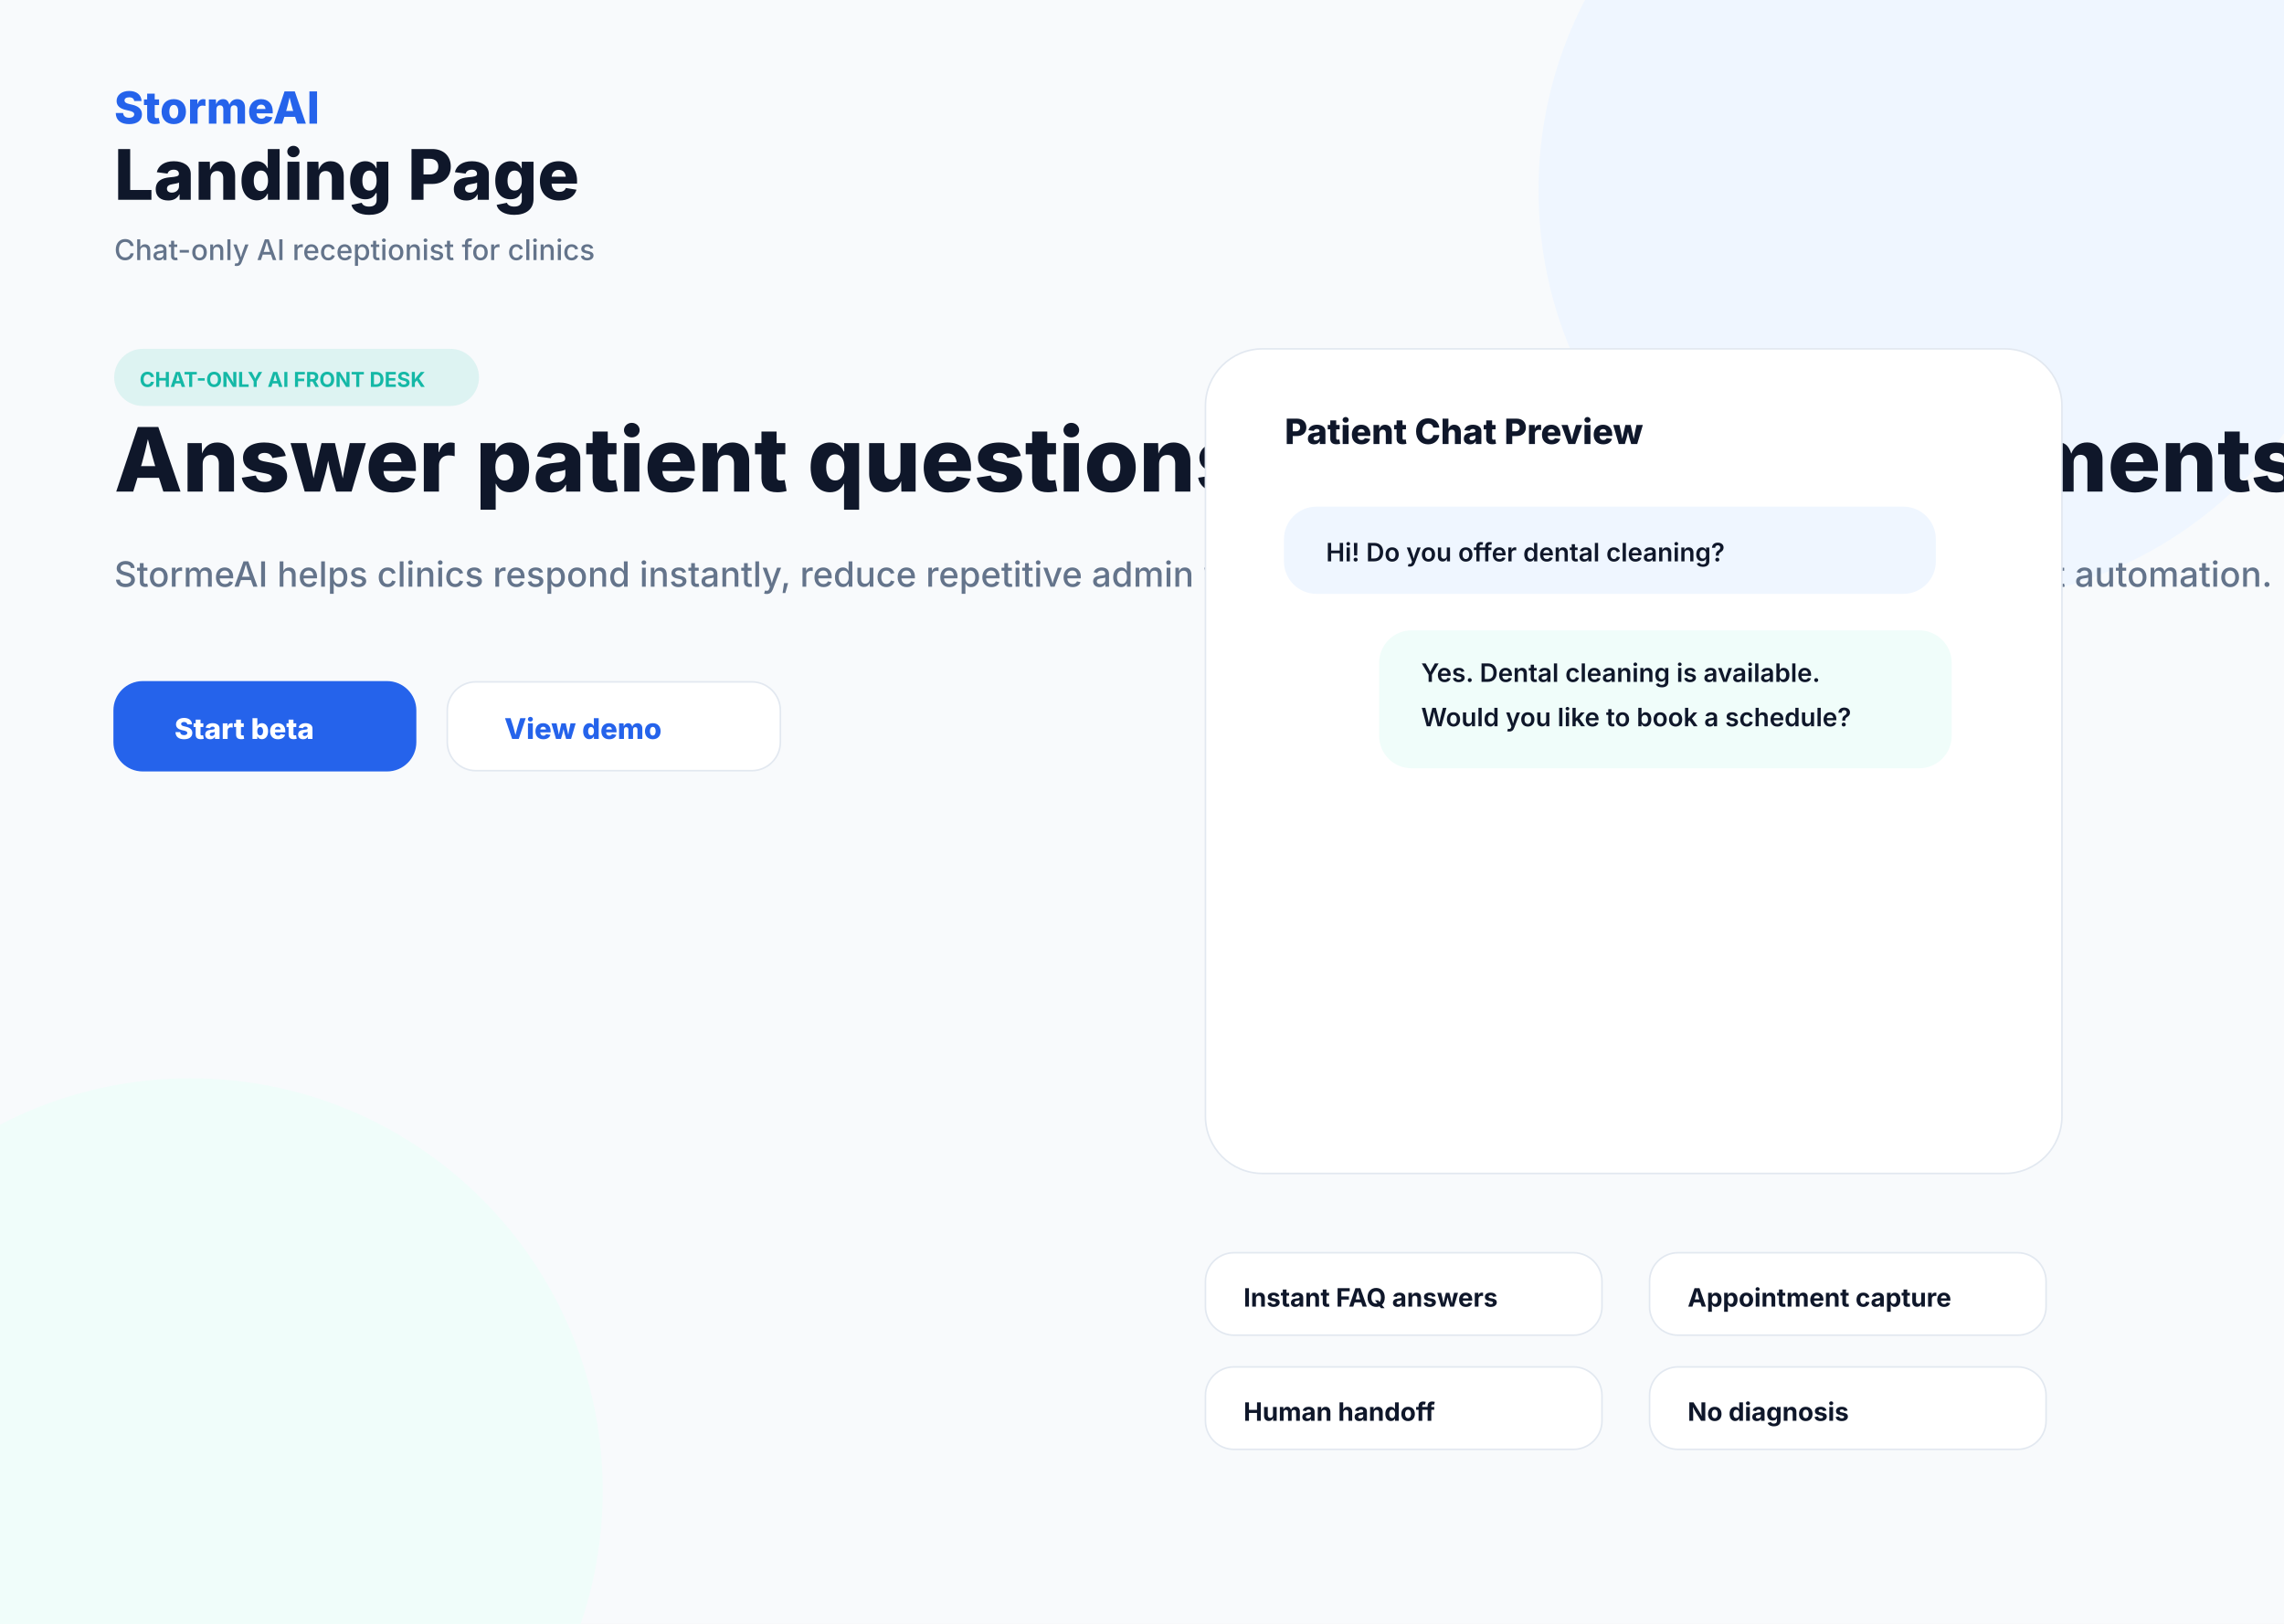
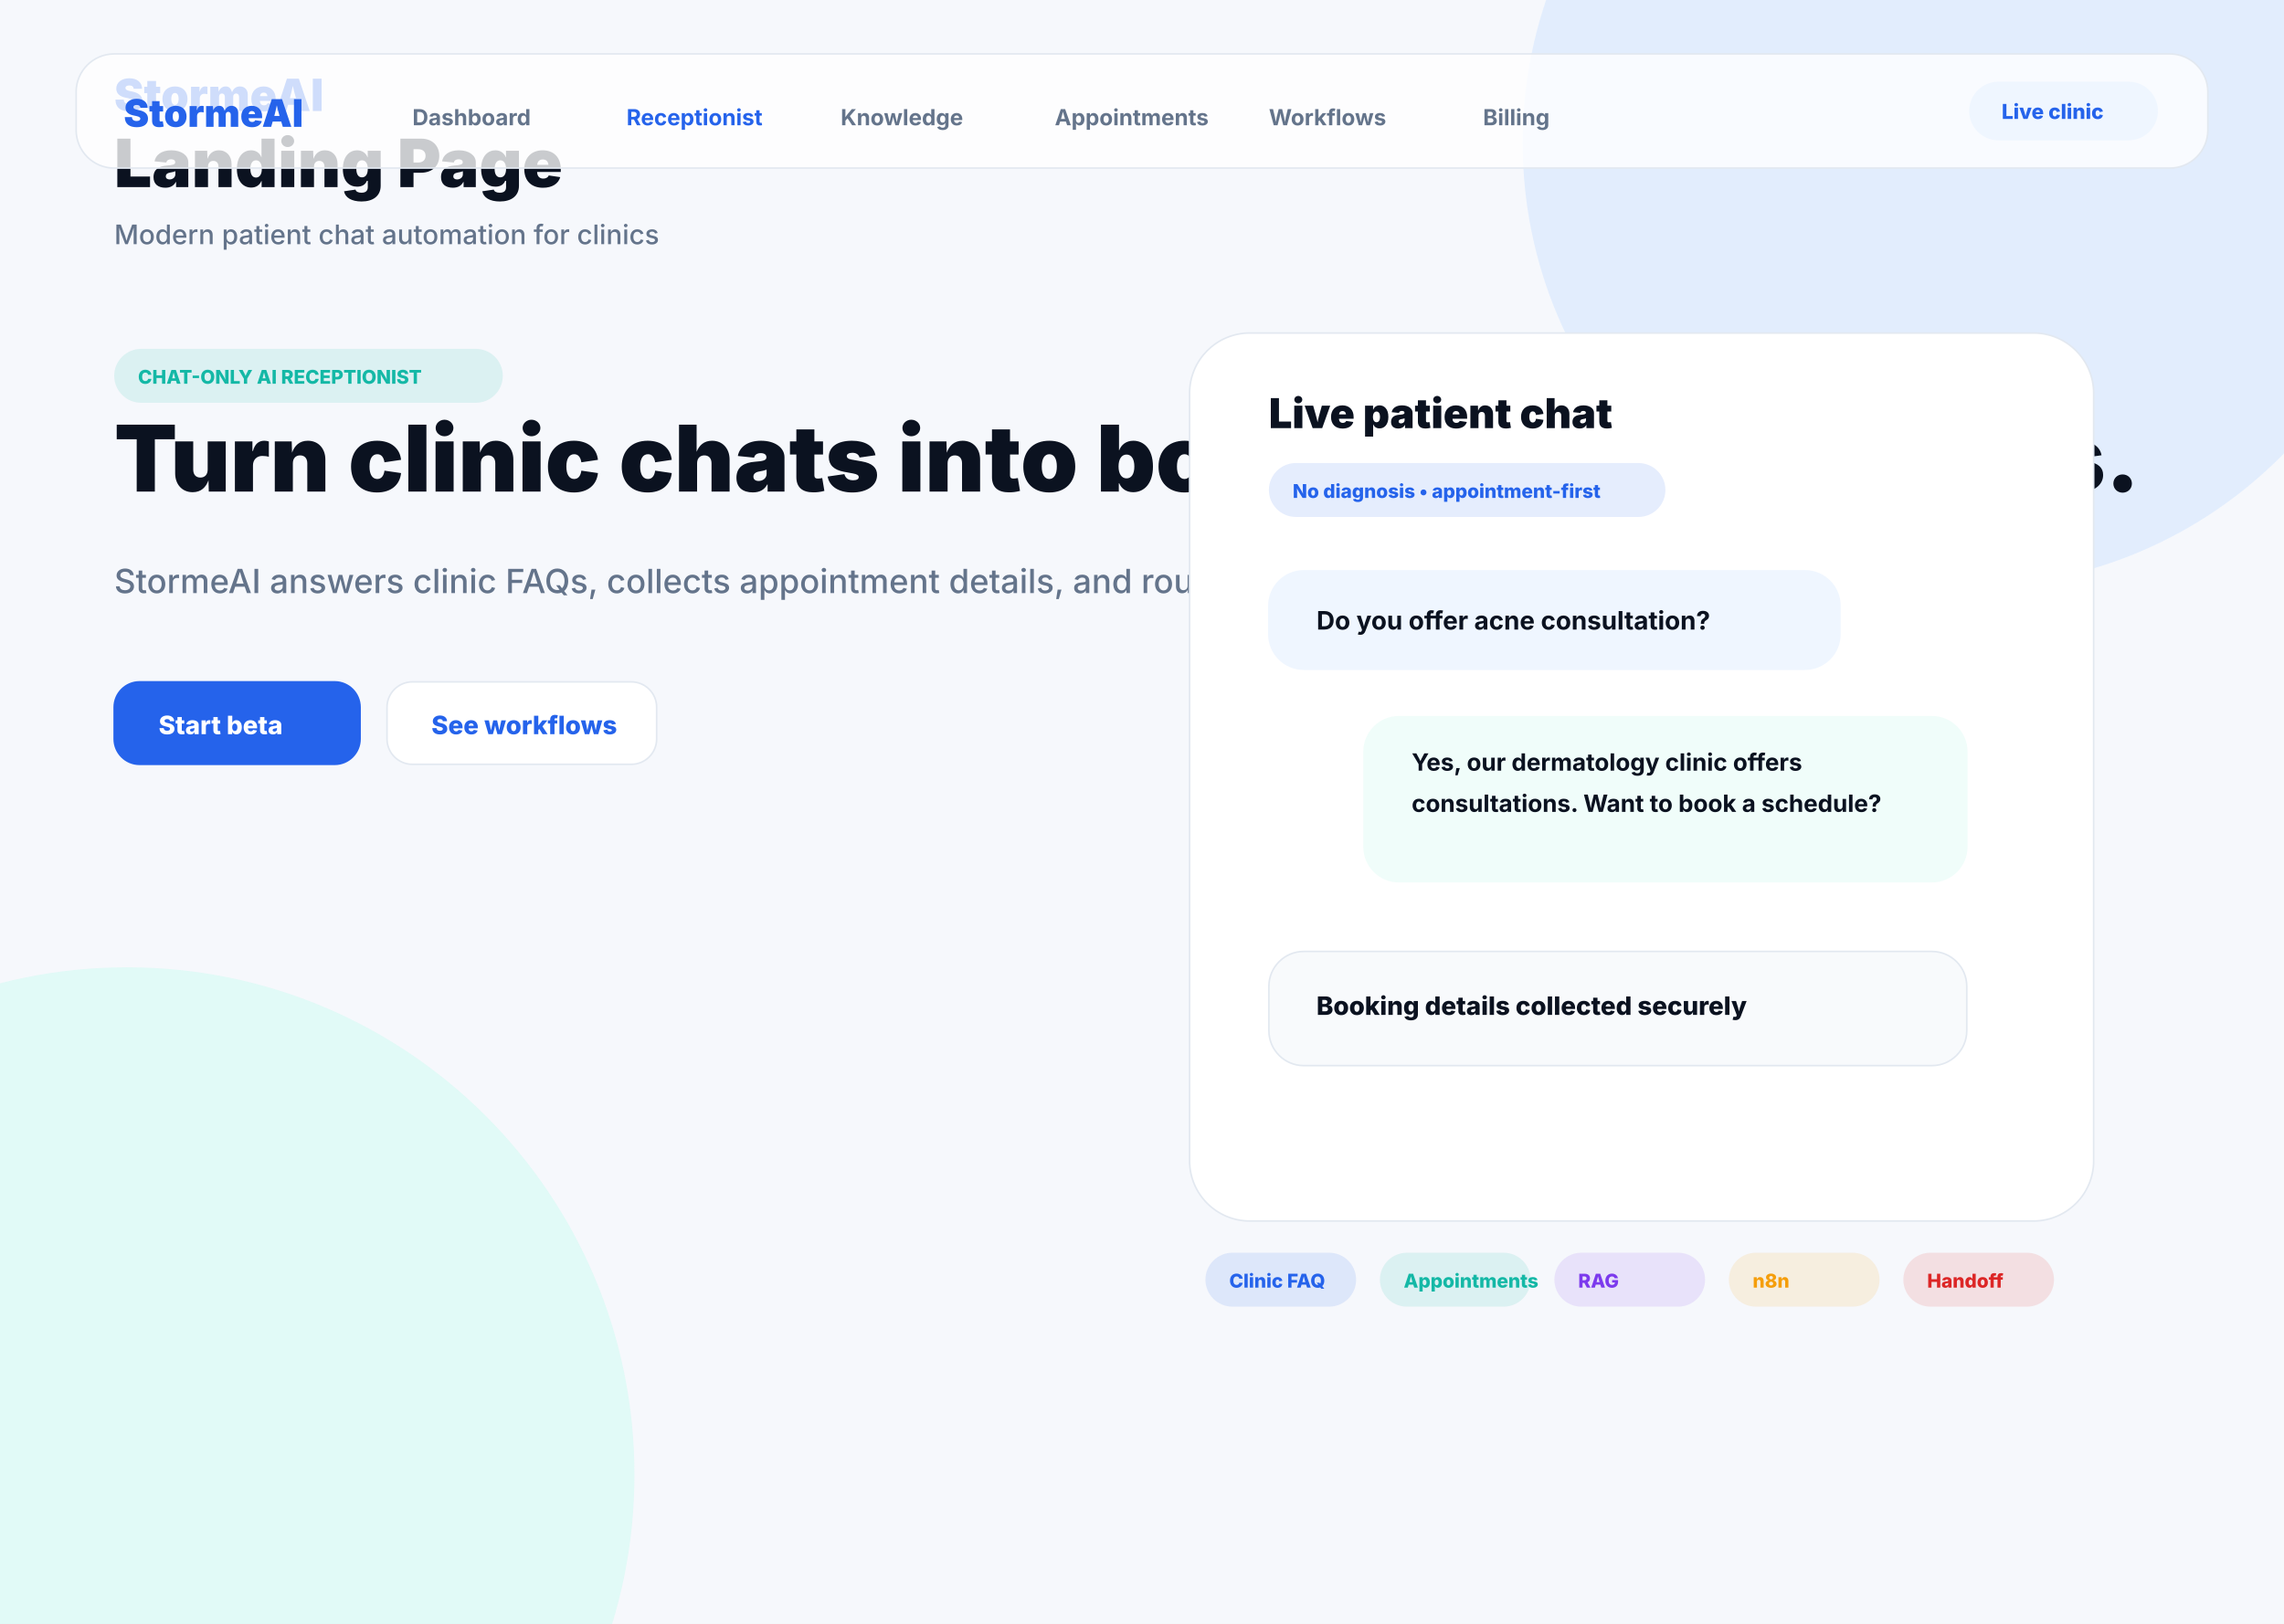
<svg xmlns="http://www.w3.org/2000/svg" width="1440" height="1024" viewBox="0 0 1440 1024" fill="none">
-   <rect width="1440" height="1024" fill="#F8FAFC" />
-   <circle cx="1230" cy="120" r="260" fill="#EFF6FF" />
-   <circle cx="120" cy="940" r="260" fill="#F0FDFA" />
-   <text x="72" y="78" font-family="Inter, Arial, sans-serif" font-size="28" font-weight="800" fill="#2563EB">StormeAI</text>
-   <text x="72" y="126" font-family="Inter, Arial, sans-serif" font-size="44" font-weight="800" fill="#0F172A">Landing Page</text>
-   <text x="72" y="164" font-family="Inter, Arial, sans-serif" font-size="18" font-weight="500" fill="#64748B">Chat-only AI receptionist for clinics</text>
-   <rect x="72" y="220" width="230" height="36" rx="18" fill="#14B8A6" opacity="0.12" />
-   <text x="88" y="244" font-family="Inter, Arial, sans-serif" font-size="13" font-weight="700" fill="#14B8A6">CHAT-ONLY AI FRONT DESK</text>
-   <text x="72" y="310" font-family="Inter, Arial, sans-serif" font-size="56" font-weight="800" fill="#0F172A">Answer patient questions and book appointments 24/7.</text>
-   <text x="72" y="370" font-family="Inter, Arial, sans-serif" font-size="22" font-weight="500" fill="#64748B">StormeAI helps clinics respond instantly, reduce repetitive admin work, and capture more bookings through safe chat automation.</text>
-   <rect x="72" y="430" width="190" height="56" rx="18" fill="#2563EB" stroke="#2563EB" />
-   <text x="110" y="466" font-family="Inter, Arial, sans-serif" font-size="18" font-weight="800" fill="#FFF">Start beta</text>
-   <rect x="282" y="430" width="210" height="56" rx="18" fill="#FFF" stroke="#E2E8F0" />
-   <text x="318" y="466" font-family="Inter, Arial, sans-serif" font-size="18" font-weight="800" fill="#2563EB">View demo</text>
-   <rect x="760" y="220" width="540" height="520" rx="36" fill="#FFF" stroke="#E2E8F0" />
-   <text x="810" y="280" font-family="Inter, Arial, sans-serif" font-size="22" font-weight="800" fill="#0F172A">Patient Chat Preview</text>
-   <rect x="810" y="320" width="410" height="54" rx="20" fill="#EFF6FF" stroke="#EFF6FF" />
-   <text x="836" y="354" font-family="Inter, Arial, sans-serif" font-size="16" font-weight="600" fill="#0F172A">Hi! Do you offer dental cleaning?</text>
-   <rect x="870" y="398" width="360" height="86" rx="20" fill="#F0FDFA" stroke="#F0FDFA" />
-   <text x="896" y="430" font-family="Inter, Arial, sans-serif" font-size="16" font-weight="600" fill="#0F172A">Yes. Dental cleaning is available.</text>
-   <text x="896" y="458" font-family="Inter, Arial, sans-serif" font-size="16" font-weight="600" fill="#0F172A">Would you like to book a schedule?</text>
-   <rect x="760" y="790" width="250" height="52" rx="18" fill="#FFF" stroke="#E2E8F0" />
-   <text x="784" y="824" font-family="Inter, Arial, sans-serif" font-size="16" font-weight="700" fill="#0F172A">Instant FAQ answers</text>
-   <rect x="1040" y="790" width="250" height="52" rx="18" fill="#FFF" stroke="#E2E8F0" />
-   <text x="1064" y="824" font-family="Inter, Arial, sans-serif" font-size="16" font-weight="700" fill="#0F172A">Appointment capture</text>
-   <rect x="760" y="862" width="250" height="52" rx="18" fill="#FFF" stroke="#E2E8F0" />
-   <text x="784" y="896" font-family="Inter, Arial, sans-serif" font-size="16" font-weight="700" fill="#0F172A">Human handoff</text>
-   <rect x="1040" y="862" width="250" height="52" rx="18" fill="#FFF" stroke="#E2E8F0" />
-   <text x="1064" y="896" font-family="Inter, Arial, sans-serif" font-size="16" font-weight="700" fill="#0F172A">No diagnosis</text>
+   <defs>
+     <filter id="shadow" x="-20%" y="-20%" width="140%" height="140%">
+       <feDropShadow dx="0" dy="18" stdDeviation="18" flood-color="#0F172A" flood-opacity="0.08" />
+     </filter>
+     <linearGradient id="hero" x1="0" y1="0" x2="1" y2="1">
+       <stop stop-color="#2563EB" />
+       <stop offset="1" stop-color="#14B8A6" />
+     </linearGradient>
+   </defs>
+   <rect width="1440" height="1024" fill="#F6F8FC" />
+   <circle cx="1240" cy="90" r="280" fill="#DBEAFE" opacity="0.75" />
+   <circle cx="80" cy="930" r="320" fill="#CCFBF1" opacity="0.5" />
+   <text x="72" y="70" font-family="Inter, Geist, Arial, sans-serif" font-size="28" font-weight="900" fill="#2563EB">StormeAI</text>
+   <text x="72" y="118" font-family="Inter, Geist, Arial, sans-serif" font-size="42" font-weight="850" fill="#0B1220">Landing Page</text>
+   <text x="72" y="154" font-family="Inter, Geist, Arial, sans-serif" font-size="17" font-weight="500" fill="#64748B">Modern patient chat automation for clinics</text>
+   <rect x="48" y="34" width="1344" height="72" rx="24" fill="rgba(255,255,255,.78)" stroke="#E2E8F0" stroke-width="1" />
+   <text x="78" y="80" font-family="Inter, Geist, Arial, sans-serif" font-size="24" font-weight="900" fill="#2563EB">StormeAI</text>
+   <text x="260" y="79" font-family="Inter, Geist, Arial, sans-serif" font-size="14" font-weight="750" fill="#64748B">Dashboard</text>
+   <text x="395" y="79" font-family="Inter, Geist, Arial, sans-serif" font-size="14" font-weight="750" fill="#2563EB">Receptionist</text>
+   <text x="530" y="79" font-family="Inter, Geist, Arial, sans-serif" font-size="14" font-weight="750" fill="#64748B">Knowledge</text>
+   <text x="665" y="79" font-family="Inter, Geist, Arial, sans-serif" font-size="14" font-weight="750" fill="#64748B">Appointments</text>
+   <text x="800" y="79" font-family="Inter, Geist, Arial, sans-serif" font-size="14" font-weight="750" fill="#64748B">Workflows</text>
+   <text x="935" y="79" font-family="Inter, Geist, Arial, sans-serif" font-size="14" font-weight="750" fill="#64748B">Billing</text>
+   <rect x="1242" y="52" width="118" height="36" rx="18" fill="#EFF6FF" stroke="#EFF6FF" stroke-width="1" />
+   <text x="1262" y="75" font-family="Inter, Geist, Arial, sans-serif" font-size="13" font-weight="800" fill="#2563EB">Live clinic</text>
+   <rect x="72" y="220" width="245" height="34" rx="17" fill="#14B8A6" opacity="0.12" />
+   <text x="87" y="242" font-family="Inter, Arial" font-size="12" font-weight="800" fill="#14B8A6">CHAT-ONLY AI RECEPTIONIST</text>
+   <text x="72" y="310" font-family="Inter, Geist, Arial, sans-serif" font-size="58" font-weight="900" fill="#0B1220">Turn clinic chats into booked appointments.</text>
+   <text x="72" y="374" font-family="Inter, Geist, Arial, sans-serif" font-size="21" font-weight="500" fill="#64748B">StormeAI answers clinic FAQs, collects appointment details, and routes sensitive cases to staff — safely, 24/7.</text>
+   <rect x="72" y="430" width="155" height="52" rx="16" fill="#2563EB" stroke="#2563EB" stroke-width="1" />
+   <text x="100" y="463" font-family="Inter, Geist, Arial, sans-serif" font-size="16" font-weight="800" fill="#FFF">Start beta</text>
+   <rect x="244" y="430" width="170" height="52" rx="16" fill="#FFFFFF" stroke="#E2E8F0" stroke-width="1" />
+   <text x="272" y="463" font-family="Inter, Geist, Arial, sans-serif" font-size="16" font-weight="800" fill="#2563EB">See workflows</text>
+   <rect x="750" y="210" width="570" height="560" rx="38" fill="#FFFFFF" stroke="#E2E8F0" stroke-width="1" />
+   <text x="800" y="270" font-family="Inter, Geist, Arial, sans-serif" font-size="26" font-weight="900" fill="#0B1220">Live patient chat</text>
+   <rect x="800" y="292" width="250" height="34" rx="17" fill="#2563EB" opacity="0.12" />
+   <text x="815" y="314" font-family="Inter, Arial" font-size="12" font-weight="800" fill="#2563EB">No diagnosis • appointment-first</text>
+   <rect x="800" y="360" width="360" height="62" rx="22" fill="#EFF6FF" stroke="#EFF6FF" stroke-width="1" />
+   <text x="830" y="397" font-family="Inter, Geist, Arial, sans-serif" font-size="16" font-weight="700" fill="#0B1220">Do you offer acne consultation?</text>
+   <rect x="860" y="452" width="380" height="104" rx="22" fill="#F0FDFA" stroke="#F0FDFA" stroke-width="1" />
+   <text x="890" y="486" font-family="Inter, Geist, Arial, sans-serif" font-size="15" font-weight="650" fill="#0B1220">Yes, our dermatology clinic offers</text>
+   <text x="890" y="512" font-family="Inter, Geist, Arial, sans-serif" font-size="15" font-weight="650" fill="#0B1220">consultations. Want to book a schedule?</text>
+   <rect x="800" y="600" width="440" height="72" rx="22" fill="#F8FAFC" stroke="#E2E8F0" stroke-width="1" />
+   <text x="830" y="640" font-family="Inter, Geist, Arial, sans-serif" font-size="16" font-weight="800" fill="#0B1220">Booking details collected securely</text>
+   <rect x="760" y="790" width="95" height="34" rx="17" fill="#2563EB" opacity="0.12" />
+   <text x="775" y="812" font-family="Inter, Arial" font-size="12" font-weight="800" fill="#2563EB">Clinic FAQ</text>
+   <rect x="870" y="790" width="95" height="34" rx="17" fill="#14B8A6" opacity="0.12" />
+   <text x="885" y="812" font-family="Inter, Arial" font-size="12" font-weight="800" fill="#14B8A6">Appointments</text>
+   <rect x="980" y="790" width="95" height="34" rx="17" fill="#7C3AED" opacity="0.12" />
+   <text x="995" y="812" font-family="Inter, Arial" font-size="12" font-weight="800" fill="#7C3AED">RAG</text>
+   <rect x="1090" y="790" width="95" height="34" rx="17" fill="#F59E0B" opacity="0.12" />
+   <text x="1105" y="812" font-family="Inter, Arial" font-size="12" font-weight="800" fill="#F59E0B">n8n</text>
+   <rect x="1200" y="790" width="95" height="34" rx="17" fill="#DC2626" opacity="0.12" />
+   <text x="1215" y="812" font-family="Inter, Arial" font-size="12" font-weight="800" fill="#DC2626">Handoff</text>
</svg>
